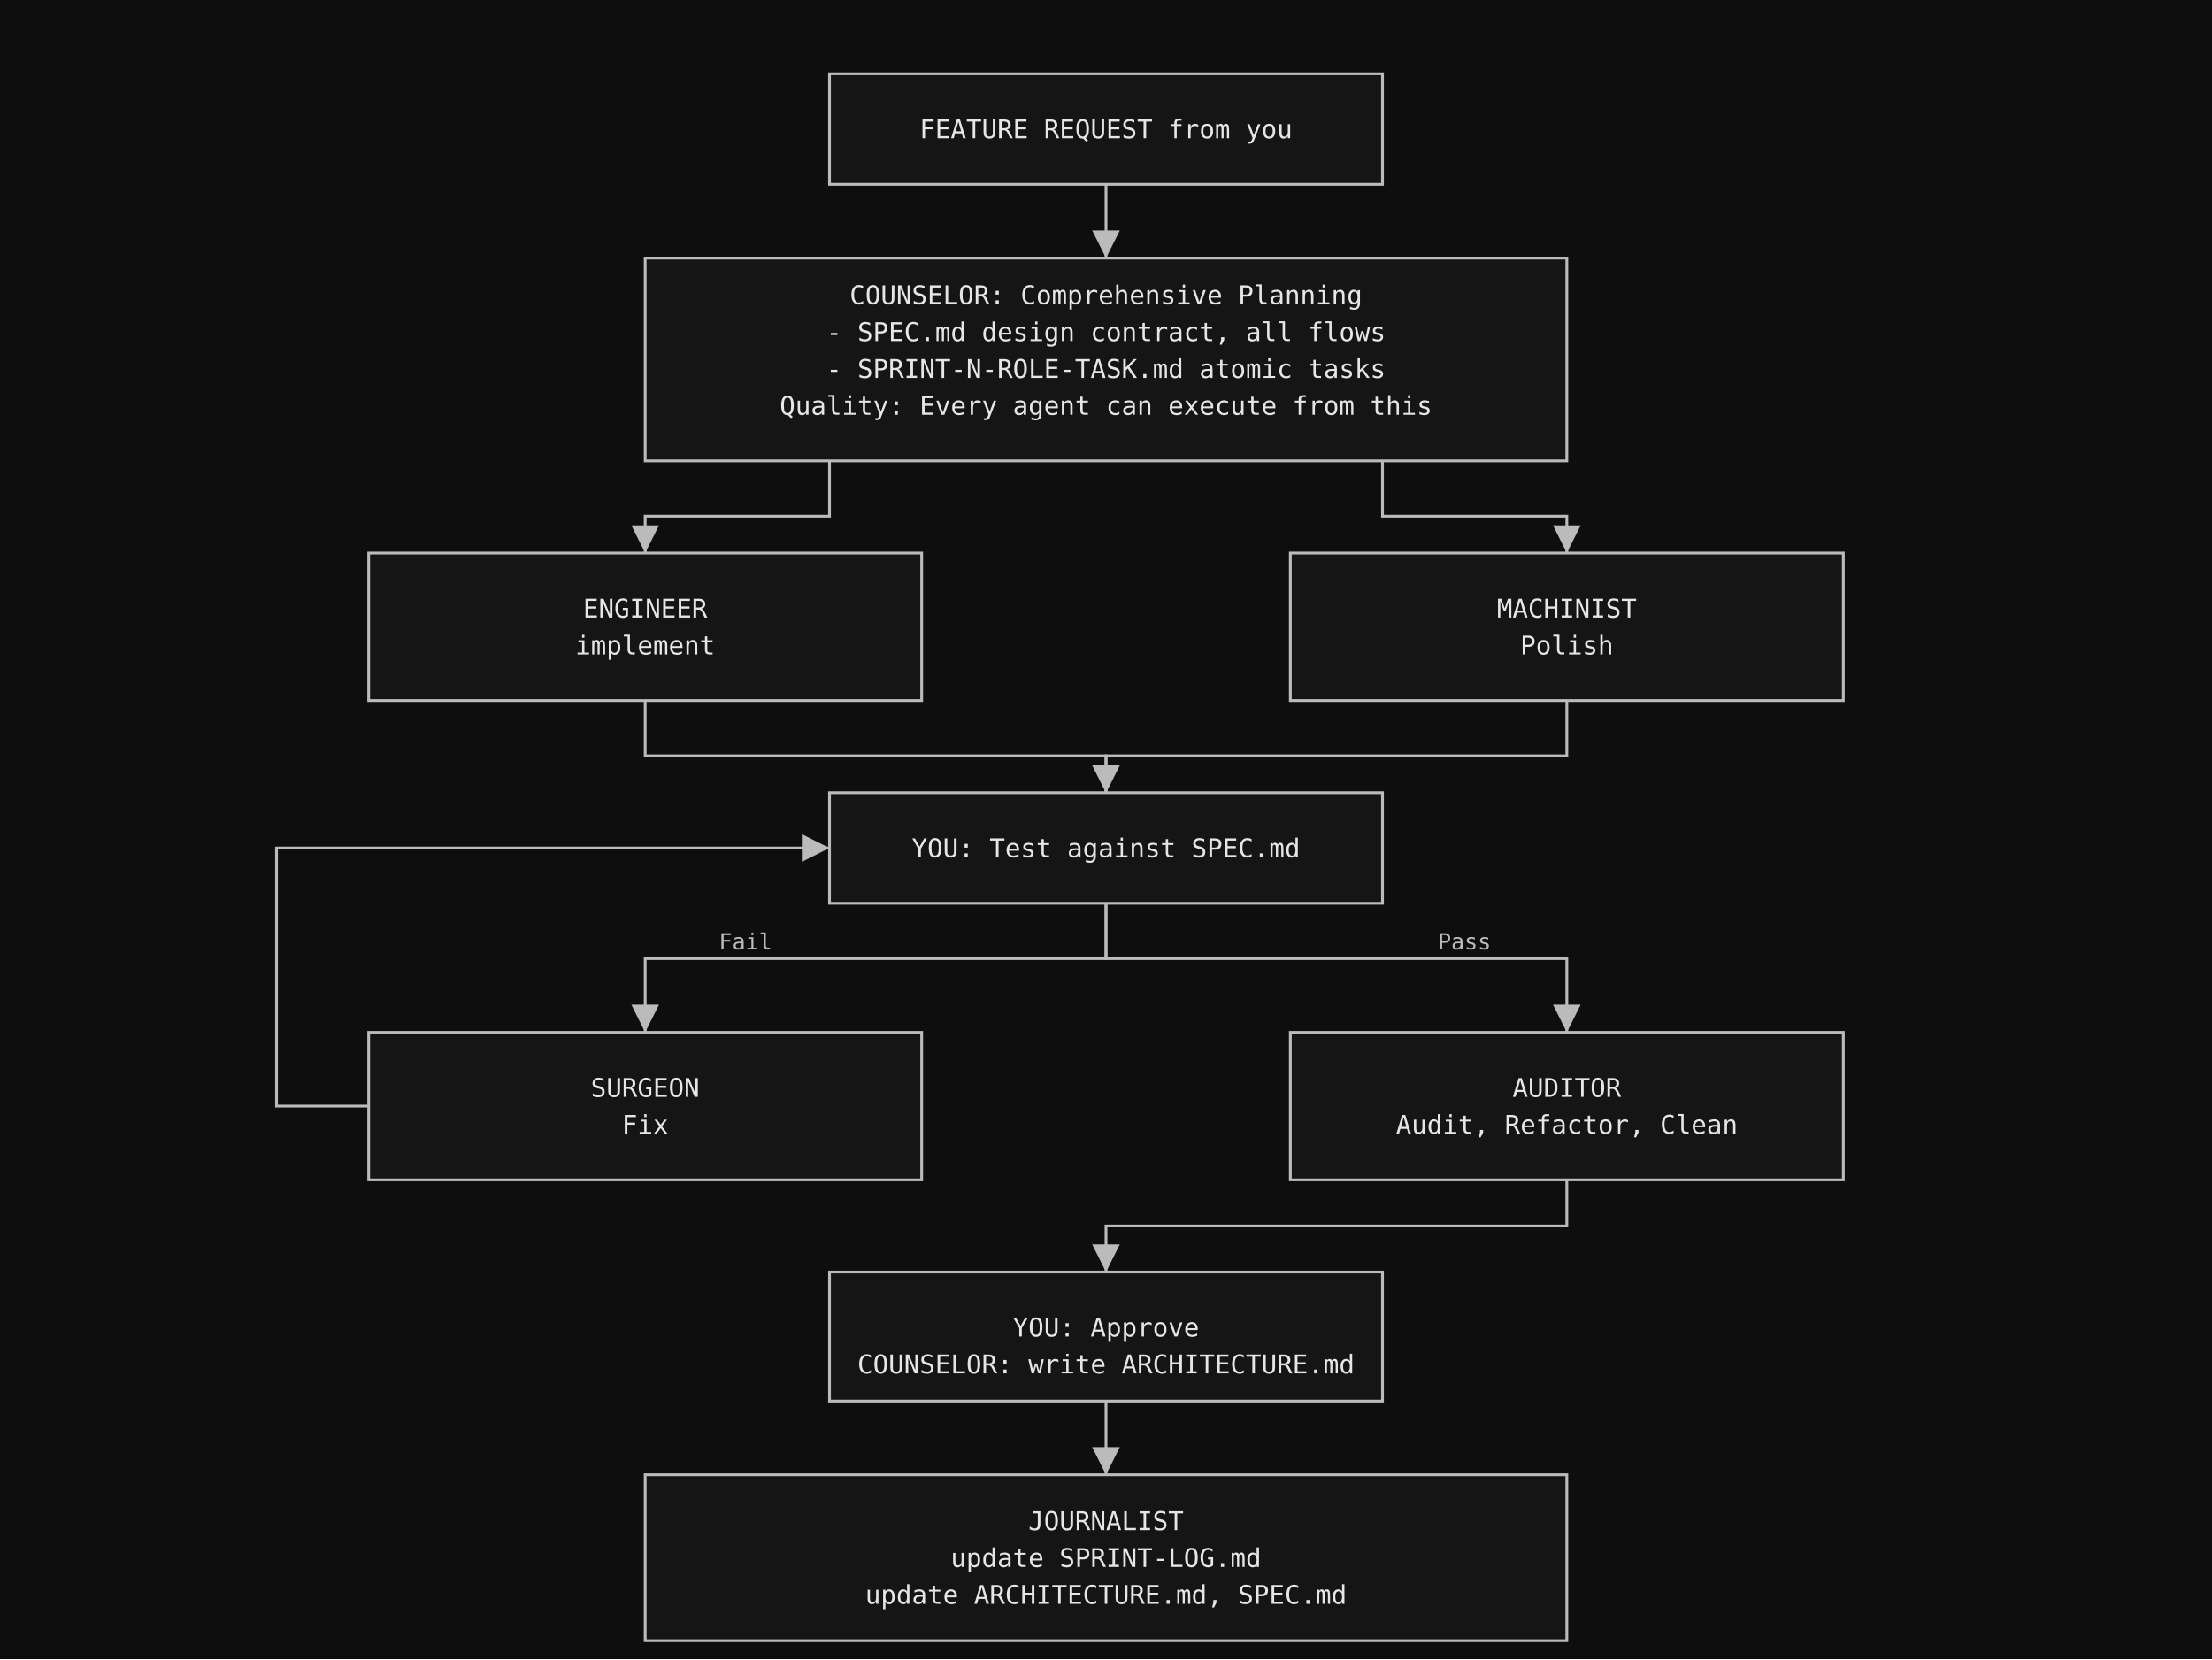
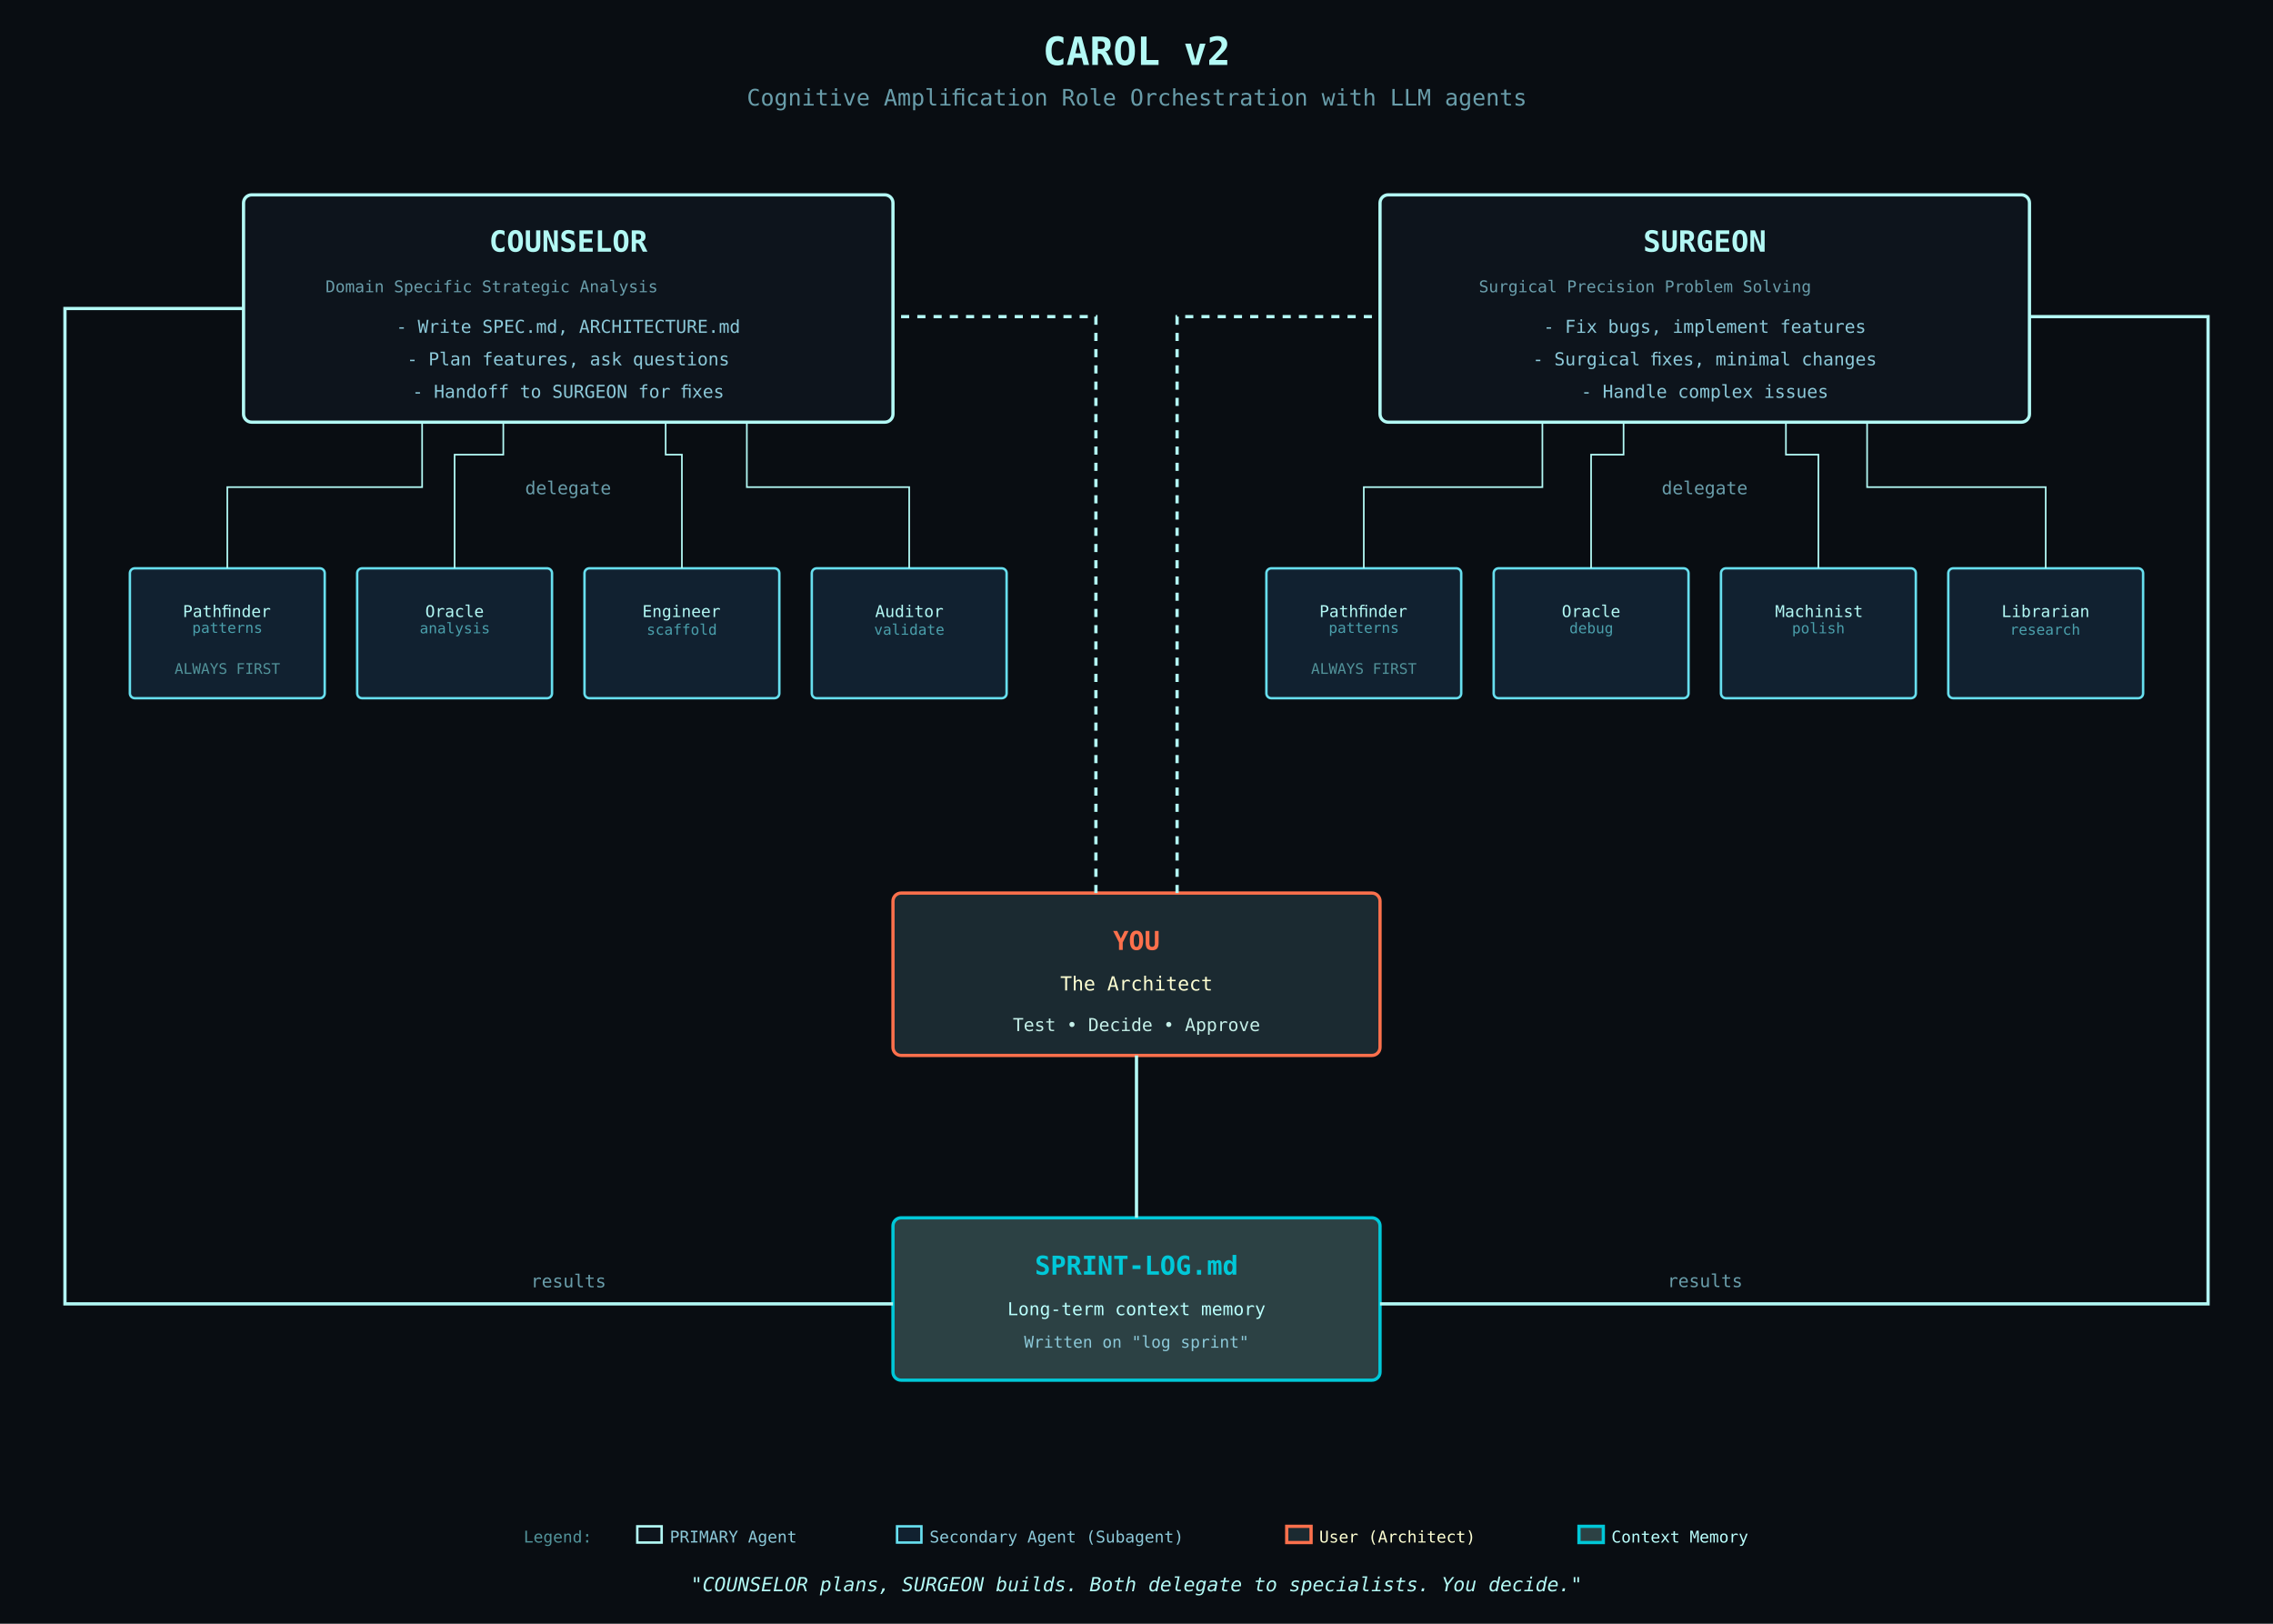
- <svg xmlns="http://www.w3.org/2000/svg" width="1200" height="900" viewBox="0 0 1200 900">
-   <defs>
-     <marker id="arrow" markerWidth="10" markerHeight="10" refX="10" refY="5" orient="auto" markerUnits="strokeWidth">
-       <path d="M0,0 L10,5 L0,10 Z" fill="#bbb" />
-     </marker>
-   </defs>
-   <rect x="0" y="0" width="1200" height="900" fill="#0e0e0e" />
-   <g fill="#151515" stroke="#bbb" stroke-width="1.5">
-     <rect x="450" y="40" width="300" height="60" />
-     <rect x="350" y="140" width="500" height="110" />
-     <rect x="200" y="300" width="300" height="80" />
-     <rect x="700" y="300" width="300" height="80" />
-     <rect x="450" y="430" width="300" height="60" />
-     <rect x="200" y="560" width="300" height="80" />
-     <rect x="700" y="560" width="300" height="80" />
-     <rect x="450" y="690" width="300" height="70" />
-     <rect x="350" y="800" width="500" height="90" />
+ <svg xmlns="http://www.w3.org/2000/svg" width="1400px" height="1000px" version="1.1" xml:space="preserve" style="fill-rule:evenodd;clip-rule:evenodd;">
+   <rect x="0" y="0" width="1400" height="1000" style="fill:rgb(9,13,18);" />
+   <text x="642.309px" y="40px" style="font-family:'Menlo-Bold', 'Menlo', monospace;font-weight:700;font-size:24px;fill:rgb(179,249,245);">CAROL v2</text>
+   <text x="460px" y="65px" style="font-family:'Menlo-Regular', 'Menlo', monospace;font-size:14px;fill:rgb(105,157,170);">Cognitive Ampliﬁcation Role Orchestration with LLM agents</text>
+   <g>
+     <path d="M550,125L550,255C550,257.76 547.76,260 545,260L155,260C152.24,260 150,257.76 150,255L150,125C150,122.24 152.24,120 155,120L545,120C547.76,120 550,122.24 550,125Z" style="fill:rgb(13,20,28);stroke:rgb(179,249,245);stroke-width:2px;" />
+     <path d="M1250,125L1250,255C1250,257.76 1247.76,260 1245,260L855,260C852.24,260 850,257.76 850,255L850,125C850,122.24 852.24,120 855,120L1245,120C1247.76,120 1250,122.24 1250,125Z" style="fill:rgb(13,20,28);stroke:rgb(179,249,245);stroke-width:2px;" />
  </g>
-   <g font-family="monospace" font-size="14" fill="#e6e6e6" text-anchor="middle">
-     <text x="600" y="75">FEATURE REQUEST from you</text>
-     <text x="600" y="165">COUNSELOR: Comprehensive Planning</text>
-     <text x="600" y="185">- SPEC.md design contract, all flows</text>
-     <text x="600" y="205">- SPRINT-N-ROLE-TASK.md atomic tasks</text>
-     <text x="600" y="225">Quality: Every agent can execute from this</text>
-     <text x="350" y="335">ENGINEER</text>
-     <text x="350" y="355">implement</text>
-     <text x="850" y="335">MACHINIST</text>
-     <text x="850" y="355">Polish</text>
-     <text x="600" y="465">YOU: Test against SPEC.md</text>
-     <text x="350" y="595">SURGEON</text>
-     <text x="350" y="615">Fix</text>
-     <text x="850" y="595">AUDITOR</text>
-     <text x="850" y="615">Audit, Refactor, Clean</text>
-     <text x="600" y="725">YOU: Approve</text>
-     <text x="600" y="745">COUNSELOR: write ARCHITECTURE.md</text>
-     <text x="600" y="830">JOURNALIST</text>
-     <text x="600" y="850">update SPRINT-LOG.md</text>
-     <text x="600" y="870">update ARCHITECTURE.md, SPEC.md</text>
+   <g>
+     <text x="301.234px" y="155px" style="font-family:'Menlo-Bold', 'Menlo', monospace;font-weight:700;font-size:18px;fill:rgb(179,249,245);">COUNSELOR</text>
+     <text x="200.489px" y="180px" style="font-family:'Menlo-Regular', 'Menlo', monospace;font-size:10px;fill:rgb(105,157,170);">Domain Specific Strategic Analysis</text>
+     <text x="244.039px" y="205px" style="font-family:'Menlo-Regular', 'Menlo', monospace;font-size:11px;fill:rgb(140,201,217);">- Write SPEC.md, ARCHITECTURE.md</text>
+     <text x="250.662px" y="225px" style="font-family:'Menlo-Regular', 'Menlo', monospace;font-size:11px;fill:rgb(140,201,217);">- Plan features, ask questions</text>
+     <text x="253.973px" y="245px" style="font-family:'Menlo-Regular', 'Menlo', monospace;font-size:11px;fill:rgb(140,201,217);">- Handoff to SURGEON for ﬁxes</text>
+     <text x="1012.071px" y="155px" style="font-family:'Menlo-Bold', 'Menlo', monospace;font-weight:700;font-size:18px;fill:rgb(179,249,245);">SURGEON</text>
+     <text x="910.877px" y="180px" style="font-family:'Menlo-Regular', 'Menlo', monospace;font-size:10px;fill:rgb(105,157,170);">Surgical Precision Problem Solving</text>
+     <text x="950.662px" y="205px" style="font-family:'Menlo-Regular', 'Menlo', monospace;font-size:11px;fill:rgb(140,201,217);">- Fix bugs, implement features</text>
+     <text x="944.039px" y="225px" style="font-family:'Menlo-Regular', 'Menlo', monospace;font-size:11px;fill:rgb(140,201,217);">- Surgical ﬁxes, minimal changes</text>
+     <text x="973.841px" y="245px" style="font-family:'Menlo-Regular', 'Menlo', monospace;font-size:11px;fill:rgb(140,201,217);">- Handle complex issues</text>
  </g>
-   <g stroke="#bbb" stroke-width="1.5" fill="none" marker-end="url(#arrow)">
-     <path d="M600 100 V140" />
-     <path d="M450 250 V280 H350 V300" />
-     <path d="M750 250 V280 H850 V300" />
-     <path d="M350 380 V410 H600 V430" />
-     <path d="M850 380 V410 H600 V430" />
-     <path d="M600 490 V520 H350 V560" />
-     <path d="M200 600 H150 V460 H450" />
-     <path d="M600 490 V520 H850 V560" />
-     <path d="M850 640 V665 H600 V690" />
-     <path d="M600 760 V800" />
+   <g>
+     <path d="M200,353L200,427C200,428.656 198.656,430 197,430L83,430C81.344,430 80,428.656 80,427L80,353C80,351.344 81.344,350 83,350L197,350C198.656,350 200,351.344 200,353Z" style="fill:rgb(17,33,48);stroke:rgb(103,223,239);stroke-width:1.5px;" />
+     <path d="M340,353L340,427C340,428.656 338.656,430 337,430L223,430C221.344,430 220,428.656 220,427L220,353C220,351.344 221.344,350 223,350L337,350C338.656,350 340,351.344 340,353Z" style="fill:rgb(17,33,48);stroke:rgb(103,223,239);stroke-width:1.5px;" />
+     <path d="M480,353L480,427C480,428.656 478.656,430 477,430L363,430C361.344,430 360,428.656 360,427L360,353C360,351.344 361.344,350 363,350L477,350C478.656,350 480,351.344 480,353Z" style="fill:rgb(17,33,48);stroke:rgb(103,223,239);stroke-width:1.5px;" />
+     <path d="M620,353L620,427C620,428.656 618.656,430 617,430L503,430C501.344,430 500,428.656 500,427L500,353C500,351.344 501.344,350 503,350L617,350C618.656,350 620,351.344 620,353Z" style="fill:rgb(17,33,48);stroke:rgb(103,223,239);stroke-width:1.5px;" />
+     <path d="M900,353L900,427C900,428.656 898.656,430 897,430L783,430C781.344,430 780,428.656 780,427L780,353C780,351.344 781.344,350 783,350L897,350C898.656,350 900,351.344 900,353Z" style="fill:rgb(17,33,48);stroke:rgb(103,223,239);stroke-width:1.5px;" />
+     <path d="M1040,353L1040,427C1040,428.656 1038.656,430 1037,430L923,430C921.344,430 920,428.656 920,427L920,353C920,351.344 921.344,350 923,350L1037,350C1038.656,350 1040,351.344 1040,353Z" style="fill:rgb(17,33,48);stroke:rgb(103,223,239);stroke-width:1.5px;" />
+     <path d="M1180,353L1180,427C1180,428.656 1178.656,430 1177,430L1063,430C1061.344,430 1060,428.656 1060,427L1060,353C1060,351.344 1061.344,350 1063,350L1177,350C1178.656,350 1180,351.344 1180,353Z" style="fill:rgb(17,33,48);stroke:rgb(103,223,239);stroke-width:1.5px;" />
+     <path d="M1320,353L1320,427C1320,428.656 1318.656,430 1317,430L1203,430C1201.344,430 1200,428.656 1200,427L1200,353C1200,351.344 1201.344,350 1203,350L1317,350C1318.656,350 1320,351.344 1320,353Z" style="fill:rgb(17,33,48);stroke:rgb(103,223,239);stroke-width:1.5px;" />
  </g>
-   <g font-family="monospace" font-size="12" fill="#bbb">
-     <text x="390" y="515">Fail</text>
-     <text x="780" y="515">Pass</text>
+   <g>
+     <text x="112.617px" y="380px" style="font-family:'Menlo-Regular', 'Menlo', monospace;font-size:10px;fill:rgb(179,249,245);">Pathﬁnder</text>
+     <text x="118.355px" y="389.758px" style="font-family:'Menlo-Regular', 'Menlo', monospace;font-size:9px;fill:rgb(74,159,171);">patterns</text>
+     <text x="107.511px" y="415px" style="font-family:'Menlo-Regular', 'Menlo', monospace;font-size:9px;fill:rgb(81,146,153);">ALWAYS FIRST</text>
+     <text x="261.929px" y="380px" style="font-family:'Menlo-Regular', 'Menlo', monospace;font-size:10px;fill:rgb(179,249,245);">Oracle</text>
+     <text x="258.48px" y="390.031px" style="font-family:'Menlo-Regular', 'Menlo', monospace;font-size:9px;fill:rgb(74,159,171);">analysis</text>
+     <text x="395.627px" y="380px" style="font-family:'Menlo-Regular', 'Menlo', monospace;font-size:10px;fill:rgb(179,249,245);">Engineer</text>
+     <text x="398.278px" y="390.903px" style="font-family:'Menlo-Regular', 'Menlo', monospace;font-size:9px;fill:rgb(74,159,171);">scaffold</text>
+     <text x="539.028px" y="380px" style="font-family:'Menlo-Regular', 'Menlo', monospace;font-size:10px;fill:rgb(179,249,245);">Auditor</text>
+     <text x="538.355px" y="390.903px" style="font-family:'Menlo-Regular', 'Menlo', monospace;font-size:9px;fill:rgb(74,159,171);">validate</text>
+     <text x="812.617px" y="380px" style="font-family:'Menlo-Regular', 'Menlo', monospace;font-size:10px;fill:rgb(179,249,245);">Pathﬁnder</text>
+     <text x="818.355px" y="389.758px" style="font-family:'Menlo-Regular', 'Menlo', monospace;font-size:9px;fill:rgb(74,159,171);">patterns</text>
+     <text x="807.511px" y="415px" style="font-family:'Menlo-Regular', 'Menlo', monospace;font-size:9px;fill:rgb(81,146,153);">ALWAYS FIRST</text>
+     <text x="961.929px" y="380px" style="font-family:'Menlo-Regular', 'Menlo', monospace;font-size:10px;fill:rgb(179,249,245);">Oracle</text>
+     <text x="966.603px" y="389.987px" style="font-family:'Menlo-Regular', 'Menlo', monospace;font-size:9px;fill:rgb(74,159,171);">debug</text>
+     <text x="1093.311px" y="380px" style="font-family:'Menlo-Regular', 'Menlo', monospace;font-size:10px;fill:rgb(179,249,245);">Machinist</text>
+     <text x="1103.727px" y="390.031px" style="font-family:'Menlo-Regular', 'Menlo', monospace;font-size:9px;fill:rgb(74,159,171);">polish</text>
+     <text x="1232.827px" y="380px" style="font-family:'Menlo-Regular', 'Menlo', monospace;font-size:10px;fill:rgb(179,249,245);">Librarian</text>
+     <text x="1237.931px" y="390.89px" style="font-family:'Menlo-Regular', 'Menlo', monospace;font-size:9px;fill:rgb(74,159,171);">research</text>
  </g>
+   <g>
+     <path d="M850,755L850,845C850,847.76 847.76,850 845,850L555,850C552.24,850 550,847.76 550,845L550,755C550,752.24 552.24,750 555,750L845,750C847.76,750 850,752.24 850,755Z" style="fill:rgb(44,65,68);stroke:rgb(0,200,216);stroke-width:2px;" />
+   </g>
+   <g>
+     <path d="M850,555L850,645C850,647.76 847.76,650 845,650L555,650C552.24,650 550,647.76 550,645L550,555C550,552.24 552.24,550 555,550L845,550C847.76,550 850,552.24 850,555Z" style="fill:rgb(27,42,49);stroke:rgb(252,112,76);stroke-width:2px;" />
+   </g>
+   <g>
+     <text x="685.551px" y="585px" style="font-family:'Menlo-Bold', 'Menlo', monospace;font-weight:700;font-size:16px;fill:rgb(252,112,76);">YOU</text>
+     <text x="653.04px" y="610px" style="font-family:'Menlo-Regular', 'Menlo', monospace;font-size:12px;fill:rgb(254,255,210);">The Architect</text>
+     <text x="623.841px" y="635px" style="font-family:'Menlo-Regular', 'Menlo', monospace;font-size:11px;fill:rgb(197,240,233);">Test • Decide • Approve</text>
+   </g>
+   <g>
+     <text x="637.387px" y="785px" style="font-family:'Menlo-Bold', 'Menlo', monospace;font-weight:700;font-size:16px;fill:rgb(0,200,216);">SPRINT-LOG.md</text>
+     <text x="620.529px" y="810px" style="font-family:'Menlo-Regular', 'Menlo', monospace;font-size:11px;fill:rgb(186,255,253);">Long-term context memory</text>
+     <text x="630.764px" y="830px" style="font-family:'Menlo-Regular', 'Menlo', monospace;font-size:10px;fill:rgb(140,201,217);">Written on "log sprint"</text>
+   </g>
+   <g>
+     <path d="M260,260L260,300L140,300L140,350" style="fill:none;stroke:rgb(179,249,245);stroke-width:1px;" />
+     <path d="M310,260L310,280L280,280L280,350" style="fill:none;stroke:rgb(179,249,245);stroke-width:1px;" />
+     <path d="M410,260L410,280L420,280L420,350" style="fill:none;stroke:rgb(179,249,245);stroke-width:1px;" />
+     <path d="M460,260L460,300L560,300L560,350" style="fill:none;stroke:rgb(179,249,245);stroke-width:1px;" />
+     <path d="M950,260L950,300L840,300L840,350" style="fill:none;stroke:rgb(179,249,245);stroke-width:1px;" />
+     <path d="M1000,260L1000,280L980,280L980,350" style="fill:none;stroke:rgb(179,249,245);stroke-width:1px;" />
+     <path d="M1100,260L1100,280L1120,280L1120,350" style="fill:none;stroke:rgb(179,249,245);stroke-width:1px;" />
+     <path d="M1150,260L1150,300L1260,300L1260,350" style="fill:none;stroke:rgb(179,249,245);stroke-width:1px;" />
+     <path d="M555,195L675,195L675,550" style="fill:none;stroke:rgb(179,249,245);stroke-width:2px;stroke-dasharray:5,5;" />
+     <path d="M845,195L725,195L725,550" style="fill:none;stroke:rgb(179,249,245);stroke-width:2px;stroke-dasharray:5,5;" />
+     <path d="M850,803L1360,803L1360,195L1250,195" style="fill:none;stroke:rgb(179,249,245);stroke-width:2px;" />
+     <path d="M150,190L40,190L40,803L550,803" style="fill:none;stroke:rgb(179,249,245);stroke-width:2px;" />
+     <path d="M700,650L700,750" style="fill:none;stroke:rgb(179,249,245);stroke-width:2px;" />
+   </g>
+   <g>
+     <text x="323.445px" y="304.39px" style="font-family:'Menlo-Regular', 'Menlo', monospace;font-size:11px;fill:rgb(105,157,170);">delegate</text>
+     <text x="1023.445px" y="304.39px" style="font-family:'Menlo-Regular', 'Menlo', monospace;font-size:11px;fill:rgb(105,157,170);">delegate</text>
+     <text x="326.982px" y="792.844px" style="font-family:'Menlo-Regular', 'Menlo', monospace;font-size:11px;fill:rgb(105,157,170);">results</text>
+     <text x="1026.982px" y="792.688px" style="font-family:'Menlo-Regular', 'Menlo', monospace;font-size:11px;fill:rgb(105,157,170);">results</text>
+   </g>
+   <g>
+     <text x="322.527px" y="950px" style="font-family:'Menlo-Regular', 'Menlo', monospace;font-size:10px;fill:rgb(81,146,153);">Legend:</text>
+     <rect x="392.527" y="940" width="15" height="10" style="fill:rgb(13,20,28);stroke:rgb(179,249,245);stroke-width:1.5px;" />
+     <text x="412.527px" y="950px" style="font-family:'Menlo-Regular', 'Menlo', monospace;font-size:10px;fill:rgb(140,201,217);">PRIMARY Agent</text>
+     <rect x="552.527" y="940" width="15" height="10" style="fill:rgb(17,33,48);stroke:rgb(103,223,239);stroke-width:1.5px;" />
+     <text x="572.527px" y="950px" style="font-family:'Menlo-Regular', 'Menlo', monospace;font-size:10px;fill:rgb(140,201,217);">Secondary Agent (Subagent)</text>
+     <rect x="792.527" y="940" width="15" height="10" style="fill:rgb(27,42,49);stroke:rgb(252,112,76);stroke-width:2px;" />
+     <text x="812.527px" y="950px" style="font-family:'Menlo-Regular', 'Menlo', monospace;font-size:10px;fill:rgb(254,255,210);">User (Architect)</text>
+     <rect x="972.527" y="940" width="15" height="10" style="fill:rgb(44,65,68);stroke:rgb(0,200,216);stroke-width:2px;" />
+     <text x="992.527px" y="950px" style="font-family:'Menlo-Regular', 'Menlo', monospace;font-size:10px;fill:rgb(186,255,253);">Context Memory</text>
+   </g>
+   <text x="425.465px" y="980px" style="font-family:'Menlo-Italic', 'Menlo', monospace;font-style:italic;font-size:12px;fill:rgb(179,249,245);">"COUNSELOR plans, SURGEON builds. Both delegate to specialists. You decide."</text>
</svg>
